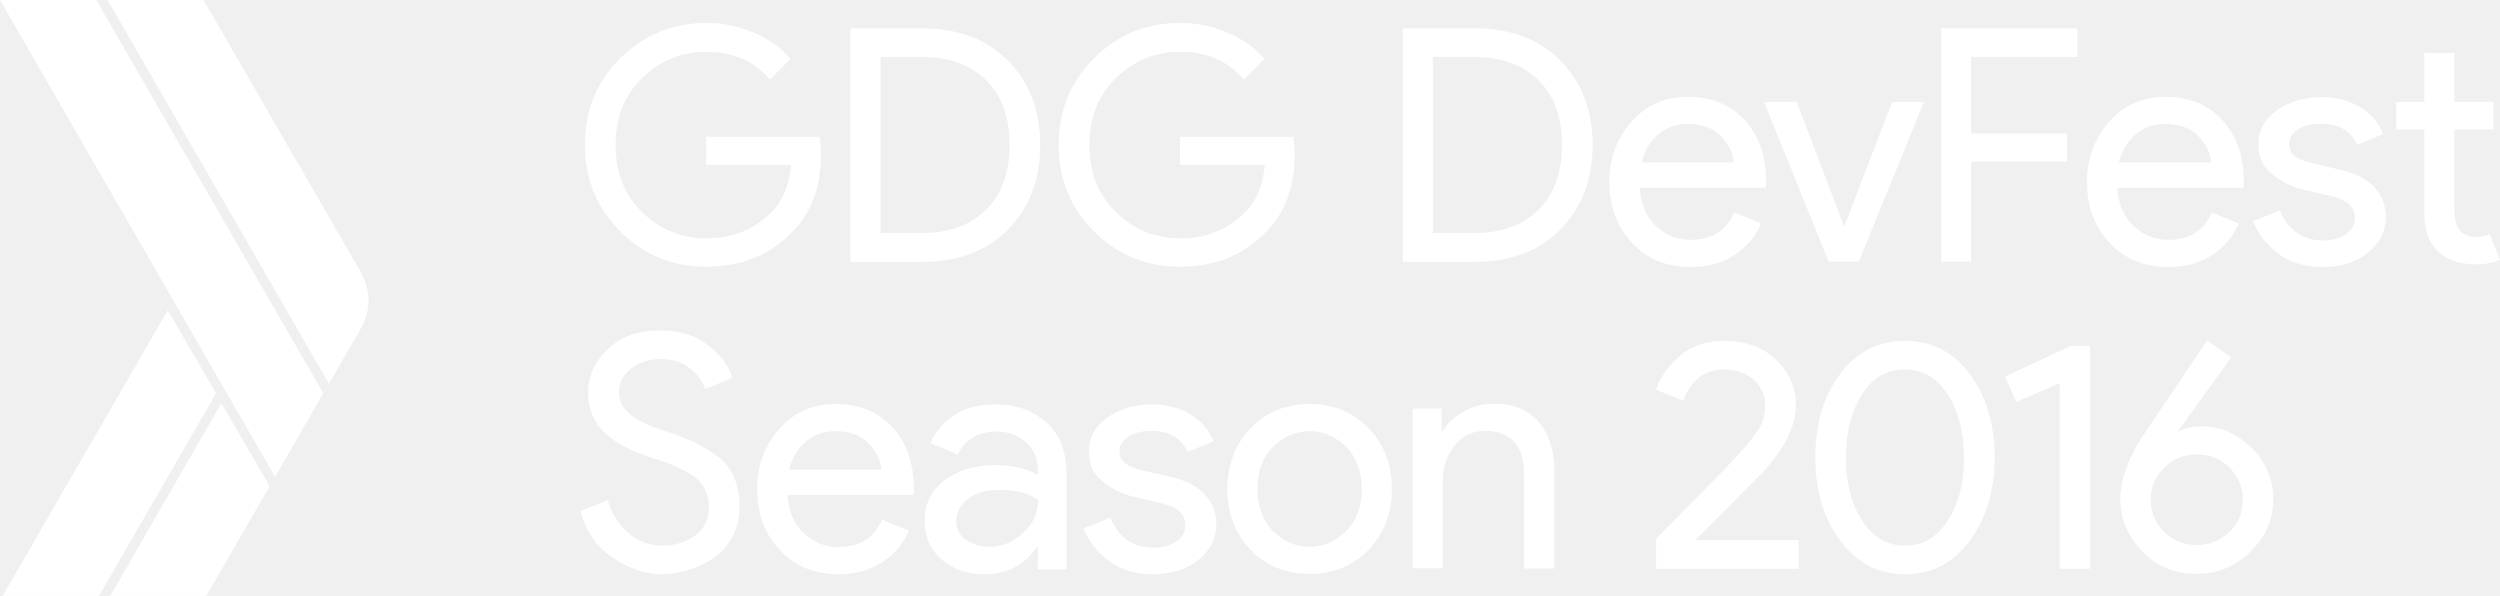
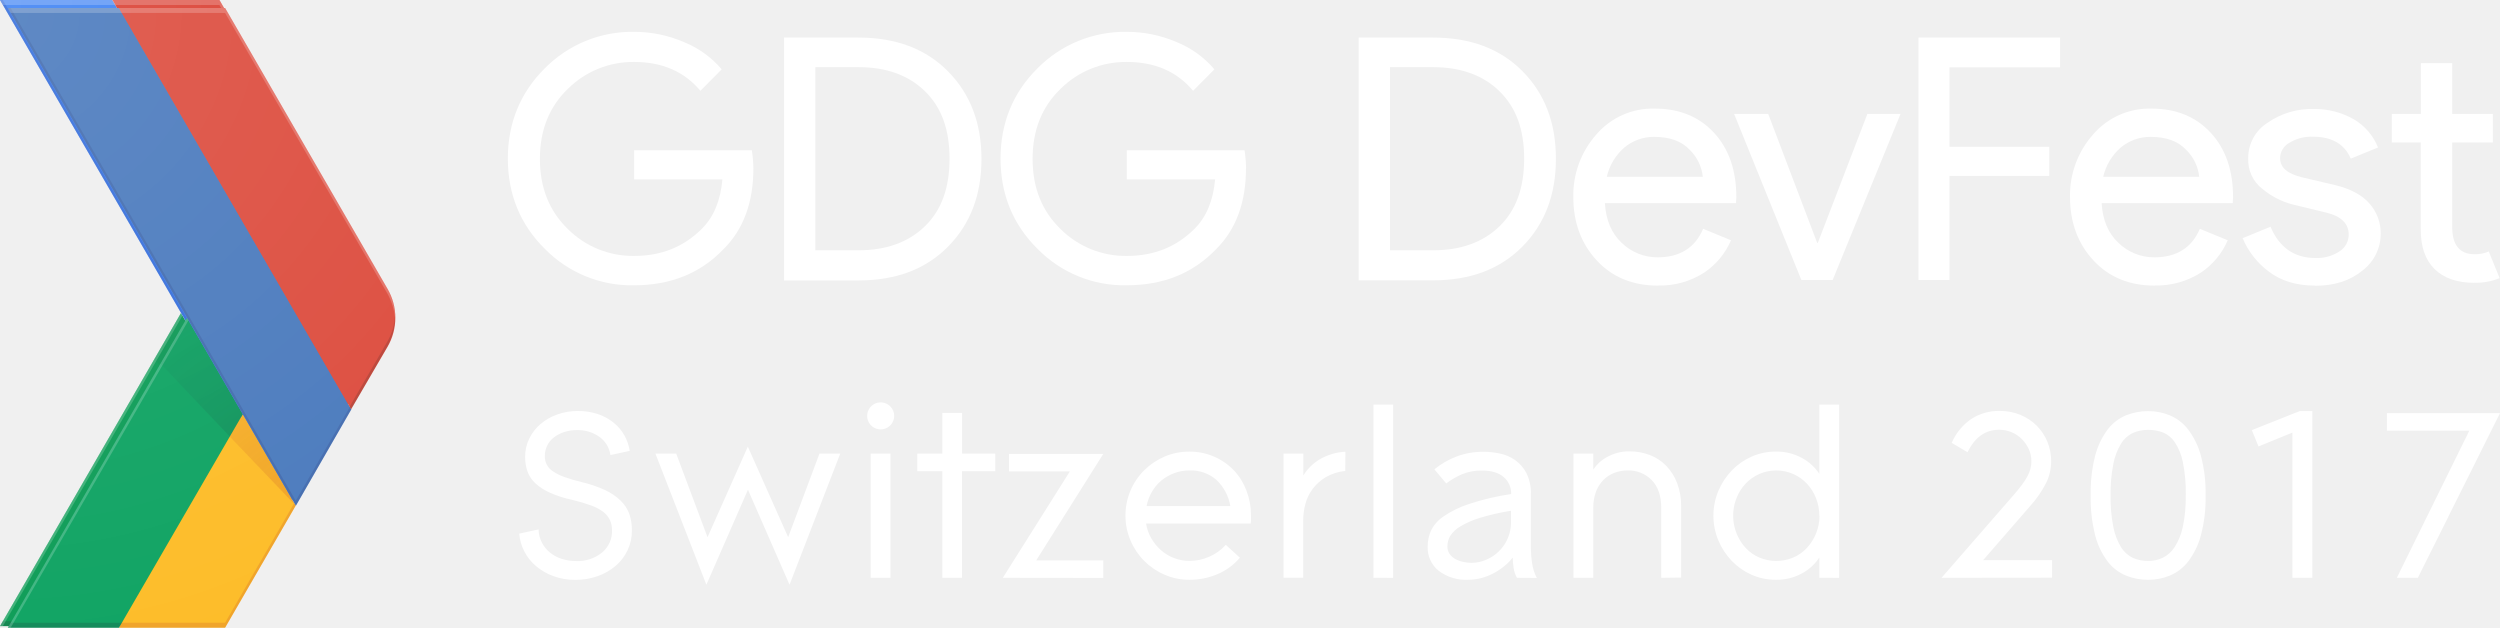
- <svg xmlns="http://www.w3.org/2000/svg" id="Layer_4" viewBox="0 0 839 200">
-   <style>.st0{fill:#FFFFFF;}</style>
-   <g id="XMLID_7_">
-     <path id="XMLID_2_" class="st0" d="M275.5 51.8c0 10.9-3.2 19.7-9.7 26.1-7.4 7.7-17 11.6-28.8 11.6-11.3 0-20.9-3.9-28.8-11.8-7.9-7.8-11.9-17.6-11.9-29.1s4-21.3 11.9-29.1c7.9-7.8 17.5-11.8 28.8-11.8 5.6 0 11 1.1 16.1 3.3 5.1 2.2 9.2 5.1 12.2 8.8l-6.9 6.9c-5.2-6.2-12.3-9.3-21.4-9.3-8.2 0-15.4 2.9-21.4 8.7-6 5.8-9 13.3-9 22.6s3 16.8 9 22.6c6 5.8 13.1 8.7 21.4 8.7 8.8 0 16-2.9 21.9-8.8 3.8-3.8 6-9.1 6.6-15.9H237v-9.4h38c.3 2.1.5 4 .5 5.9z" />
-     <path id="XMLID_4_" class="st0" d="M285.4 87.8V9.5h24c12 0 21.7 3.6 28.9 10.9 7.2 7.3 10.8 16.7 10.8 28.3s-3.6 21-10.8 28.3c-7.2 7.3-16.8 10.9-28.9 10.9h-24zm10.1-9.6h13.9c9 0 16.2-2.6 21.5-7.8 5.3-5.2 7.9-12.4 7.9-21.8 0-9.3-2.6-16.5-7.9-21.7-5.3-5.2-12.5-7.8-21.5-7.8h-13.9v59.1z" />
-     <path id="XMLID_8_" class="st0" d="M434.5 51.8c0 10.9-3.2 19.7-9.7 26.1-7.4 7.7-17 11.6-28.8 11.6-11.3 0-20.9-3.9-28.8-11.8-7.9-7.8-11.9-17.6-11.9-29.1s4-21.3 11.9-29.1c7.9-7.8 17.5-11.8 28.8-11.8 5.6 0 11 1.1 16.1 3.3 5.1 2.2 9.2 5.1 12.2 8.8l-6.9 6.9c-5.2-6.2-12.3-9.3-21.4-9.3-8.2 0-15.4 2.9-21.4 8.7-6 5.8-9 13.3-9 22.6s3 16.8 9 22.6c6 5.8 13.1 8.7 21.4 8.7 8.8 0 16-2.9 21.9-8.8 3.8-3.8 6-9.1 6.6-15.9H396v-9.4h38c.3 2.1.5 4 .5 5.9z" />
-     <path id="XMLID_10_" class="st0" d="M470.8 87.8V9.5h24c12 0 21.7 3.6 28.9 10.9 7.2 7.3 10.8 16.7 10.8 28.3s-3.6 21-10.8 28.3c-7.2 7.3-16.8 10.9-28.9 10.9h-24zm10.1-9.6h13.9c9 0 16.2-2.6 21.5-7.8 5.3-5.2 7.9-12.4 7.9-21.8 0-9.3-2.6-16.5-7.9-21.7-5.3-5.2-12.5-7.8-21.5-7.8h-13.9v59.1z" />
-     <path id="XMLID_13_" class="st0" d="M567.4 89.6c-8.1 0-14.7-2.7-19.7-8.1-5.1-5.4-7.6-12.2-7.6-20.5 0-7.8 2.5-14.5 7.4-20.1 4.9-5.6 11.2-8.4 18.9-8.4 7.9 0 14.3 2.6 19.1 7.8 4.8 5.2 7.2 12.1 7.2 20.8l-.1 1.9h-42.3c.3 5.4 2.1 9.7 5.4 12.8 3.3 3.1 7.2 4.7 11.6 4.7 7.2 0 12.1-3.1 14.7-9.2l9 3.7c-1.8 4.2-4.6 7.6-8.6 10.4-4.2 2.8-9.1 4.2-15 4.2zm14.5-35c-.2-3.1-1.6-6-4.2-8.8-2.6-2.8-6.4-4.2-11.5-4.2-3.7 0-6.9 1.2-9.7 3.5-2.7 2.3-4.6 5.5-5.6 9.4h31z" />
-     <path id="XMLID_16_" class="st0" d="M613.7 87.8L592 34.2h11l15.8 41.6h.2l16-41.6h10.7l-21.9 53.6h-10.1z" />
-     <path id="XMLID_18_" class="st0" d="M661.6 87.8h-10.1V9.5h45.7v9.6h-35.7v25.7h32.2v9.4h-32.2v33.6z" />
-     <path id="XMLID_20_" class="st0" d="M727.7 89.6c-8.1 0-14.7-2.7-19.7-8.1-5.1-5.4-7.6-12.2-7.6-20.5 0-7.8 2.5-14.5 7.4-20.1 4.9-5.6 11.2-8.4 18.9-8.4 7.9 0 14.3 2.6 19.1 7.8 4.8 5.2 7.2 12.1 7.2 20.8l-.1 1.9h-42.3c.3 5.4 2.1 9.7 5.4 12.8 3.3 3.1 7.2 4.7 11.6 4.7 7.2 0 12.1-3.1 14.7-9.2l9 3.7c-1.8 4.2-4.6 7.6-8.6 10.4-4.3 2.8-9.2 4.2-15 4.2zm14.4-35c-.2-3.1-1.6-6-4.2-8.8-2.6-2.8-6.4-4.2-11.5-4.2-3.7 0-6.9 1.2-9.7 3.5-2.7 2.3-4.6 5.5-5.6 9.4h31z" />
-     <path id="XMLID_27_" class="st0" d="M779.5 89.6c-6 0-10.9-1.5-14.8-4.4-3.9-2.9-6.8-6.6-8.6-10.9l9-3.7c2.8 6.7 7.7 10.1 14.5 10.1 3.1 0 5.7-.7 7.7-2.1 2-1.4 3-3.2 3-5.5 0-3.5-2.4-5.9-7.3-7.1l-10.8-2.6c-3.4-.9-6.7-2.5-9.7-5-3.1-2.4-4.6-5.7-4.6-9.9 0-4.7 2.1-8.6 6.3-11.5 4.2-3 9.2-4.4 14.9-4.4 4.7 0 9 1.1 12.7 3.2 3.7 2.2 6.4 5.2 8 9.2l-8.8 3.6c-2-4.7-6.1-7.1-12.2-7.1-3 0-5.5.6-7.5 1.9-2 1.2-3.1 2.9-3.1 5 0 3.1 2.4 5.1 7.1 6.2l10.6 2.5c5 1.2 8.8 3.2 11.2 6 2.4 2.8 3.6 6.1 3.6 9.6 0 4.8-2 8.8-5.9 12-4 3.3-9.1 4.9-15.3 4.9z" />
-     <path id="XMLID_29_" class="st0" d="M830.9 88.7c-5.6 0-9.9-1.5-12.9-4.5s-4.4-7.2-4.4-12.7V43.4h-9.4v-9.2h9.4V17.8h10.1v16.4h13.1v9.2h-13.1v27.3c0 5.8 2.4 8.8 7.2 8.8 1.8 0 3.4-.3 4.6-.9l3.5 8.6c-2.2 1-4.9 1.5-8.1 1.5z" />
-     <path id="XMLID_31_" class="st0" d="M222.2 192.7c-5.7 0-11.2-1.9-16.7-5.6-5.4-3.7-9-8.9-10.7-15.6l9.2-3.7c1.1 4.3 3.3 7.9 6.7 10.9 3.4 3 7.2 4.4 11.4 4.4 4.4 0 8.1-1.1 11.2-3.4 3.1-2.3 4.6-5.4 4.6-9.4 0-4.4-1.6-7.7-4.6-10.1-3.1-2.4-8-4.6-14.7-6.6-6.9-2.2-12.2-5-15.8-8.5-3.6-3.5-5.4-7.9-5.4-13.3 0-5.6 2.2-10.5 6.7-14.7 4.4-4.2 10.2-6.2 17.4-6.2 6.6 0 12 1.7 16.2 5 4.2 3.3 6.9 6.9 8.1 10.9l-9.2 3.8c-.7-2.5-2.3-4.8-4.9-6.9-2.6-2.1-5.9-3.2-10-3.2-3.9 0-7.2 1.1-9.9 3.2-2.7 2.2-4.1 4.8-4.1 8 0 2.9 1.3 5.4 3.8 7.4s6.2 3.8 11.1 5.4c3.9 1.2 7.1 2.4 9.7 3.6 2.6 1.2 5.2 2.7 7.9 4.6 2.7 1.9 4.7 4.3 6 7.2 1.3 2.9 2 6.2 2 10s-.8 7.2-2.4 10.2c-1.6 3-3.6 5.4-6.2 7.1-2.6 1.8-5.4 3.1-8.4 4-2.8 1-5.9 1.5-9 1.5z" />
-     <path id="XMLID_33_" class="st0" d="M281.4 192.7c-8.1 0-14.7-2.7-19.7-8.1-5.1-5.4-7.6-12.2-7.6-20.5 0-7.8 2.5-14.5 7.4-20.1 4.9-5.6 11.2-8.4 18.9-8.4 7.9 0 14.3 2.6 19.1 7.8 4.8 5.2 7.2 12.1 7.2 20.8l-.1 1.9h-42.3c.3 5.4 2.1 9.7 5.4 12.8 3.3 3.1 7.2 4.7 11.6 4.7 7.2 0 12.1-3.1 14.7-9.2l9 3.7c-1.8 4.2-4.6 7.6-8.6 10.4-4.3 2.8-9.2 4.2-15 4.2zm14.4-35c-.2-3.1-1.6-6-4.2-8.8-2.6-2.8-6.4-4.2-11.5-4.2-3.7 0-6.9 1.2-9.7 3.5-2.7 2.3-4.6 5.5-5.6 9.4h31z" />
-     <path id="XMLID_36_" class="st0" d="M330.3 192.7c-5.7 0-10.4-1.6-14.3-4.9-3.8-3.3-5.7-7.6-5.7-13 0-5.8 2.3-10.4 6.8-13.7 4.5-3.3 10.1-5 16.7-5 5.9 0 10.8 1.1 14.5 3.3v-1.5c0-3.9-1.3-7.1-4-9.5-2.7-2.4-6-3.6-10-3.6-2.9 0-5.6.7-7.9 2.1-2.4 1.4-4 3.3-4.9 5.7l-9.2-3.9c1.2-3.2 3.7-6.2 7.3-8.9 3.6-2.7 8.5-4.1 14.4-4.1 6.9 0 12.5 2 17.1 6 4.5 4 6.8 9.7 6.8 17v32.4h-9.6v-7.4h-.4c-4 5.9-9.9 9-17.6 9zm1.7-9.2c4.2 0 7.9-1.5 11.3-4.6 3.4-3.1 5.1-6.8 5.1-11-2.8-2.3-7.1-3.5-12.8-3.5-4.9 0-8.6 1.1-11 3.2-2.5 2.1-3.7 4.6-3.7 7.4 0 2.6 1.1 4.7 3.4 6.2 2.2 1.5 4.7 2.3 7.7 2.3z" />
-     <path id="XMLID_39_" class="st0" d="M387 192.7c-6 0-10.9-1.5-14.8-4.4-3.9-2.9-6.8-6.6-8.6-10.9l9-3.7c2.8 6.7 7.7 10.1 14.5 10.1 3.1 0 5.7-.7 7.7-2.1 2-1.4 3-3.2 3-5.5 0-3.5-2.4-5.9-7.3-7.1l-10.8-2.6c-3.4-.9-6.7-2.5-9.7-5-3.1-2.4-4.6-5.7-4.6-9.9 0-4.7 2.1-8.6 6.3-11.5 4.2-3 9.2-4.4 14.9-4.4 4.7 0 9 1.1 12.7 3.2 3.7 2.2 6.4 5.2 8 9.2l-8.8 3.6c-2-4.7-6.1-7.1-12.2-7.1-3 0-5.5.6-7.5 1.9-2 1.2-3.1 2.9-3.1 5 0 3.1 2.4 5.1 7.1 6.2l10.6 2.5c5 1.2 8.7 3.2 11.2 6 2.4 2.8 3.6 6.1 3.6 9.6 0 4.8-2 8.8-5.9 12-4.1 3.3-9.1 4.9-15.3 4.9z" />
-     <path id="XMLID_41_" class="st0" d="M419.7 143.7c5.2-5.4 11.8-8.1 19.8-8.1s14.6 2.7 19.8 8.1c5.2 5.4 7.8 12.2 7.8 20.4s-2.6 15-7.8 20.4c-5.2 5.4-11.8 8.1-19.8 8.1s-14.6-2.7-19.8-8.1c-5.2-5.4-7.8-12.2-7.8-20.4 0-8.1 2.6-14.9 7.8-20.4zm7.5 34.5c3.5 3.5 7.6 5.3 12.3 5.3 4.7 0 8.8-1.8 12.3-5.3s5.2-8.2 5.2-14.1c0-5.8-1.7-10.5-5.2-14.1-3.5-3.5-7.6-5.3-12.3-5.3-4.7 0-8.8 1.8-12.3 5.3s-5.2 8.2-5.2 14.1 1.7 10.6 5.2 14.1z" />
-     <path id="XMLID_44_" class="st0" d="M483.8 137.3v7.4h.4c1.5-2.6 3.8-4.7 6.9-6.5 3.1-1.8 6.5-2.7 10.1-2.7 6.6 0 11.7 2 15.2 6.1s5.2 9.6 5.2 16.4v32.8h-10.1v-31.3c0-9.9-4.4-14.9-13.2-14.9-4.2 0-7.5 1.7-10.2 5-2.6 3.3-3.9 7.2-3.9 11.5v29.6h-10.1v-53.6h9.7z" />
-     <path id="XMLID_46_" class="st0" d="M603.5 190.9h-47.7v-10.1c14.3-14.4 23.4-23.7 27.5-28.1 3.6-4 6-7.1 7.2-9.1 1.2-2.1 1.9-4.6 1.9-7.7 0-3.1-1.2-5.9-3.7-8.3-2.5-2.4-5.8-3.6-10-3.6-3.8 0-6.9 1.1-9.2 3.3-2.3 2.2-3.8 4.6-4.5 7.2l-9.2-3.7c1.2-3.9 3.8-7.7 7.8-11.2 3.9-3.5 9-5.2 15.3-5.2 6.9 0 12.6 2.1 17.1 6.3 4.4 4.2 6.7 9.3 6.7 15.2 0 7.3-4 15.1-11.9 23.4l-21.9 22h34.7v9.6z" />
-     <path id="XMLID_48_" class="st0" d="M661.1 181.4c-5.5 7.5-12.8 11.3-21.8 11.3s-16.2-3.8-21.8-11.3c-5.5-7.5-8.3-16.8-8.3-27.9 0-11.2 2.8-20.5 8.3-27.9 5.5-7.5 12.8-11.2 21.8-11.2s16.2 3.7 21.8 11.2c5.5 7.5 8.3 16.8 8.3 27.9 0 11.1-2.8 20.4-8.3 27.9zm-21.8 1.7c6 0 10.8-2.8 14.4-8.4 3.6-5.6 5.4-12.6 5.4-21.1 0-8.5-1.8-15.6-5.4-21.2-3.6-5.6-8.4-8.4-14.4-8.4-6.1 0-10.9 2.8-14.4 8.4-3.6 5.6-5.4 12.6-5.4 21.2 0 8.5 1.8 15.5 5.4 21.1 3.6 5.6 8.4 8.4 14.4 8.4z" />
-     <path id="XMLID_51_" class="st0" d="M701.3 190.9h-10.1v-62.3l-14.5 6.3-3.8-8.5 22-10.3h6.5v74.8z" />
-     <path id="XMLID_53_" class="st0" d="M739.5 143.1c5.8 0 11.2 2.4 16.1 7.2 4.9 4.8 7.3 10.6 7.3 17.3 0 6.6-2.5 12.5-7.6 17.5s-11.1 7.5-18 7.5c-7.4 0-13.6-2.5-18.4-7.6-4.9-5.1-7.3-10.9-7.3-17.4 0-6.9 2.9-14.7 8.8-23.2l20.3-30.1 8.1 5.6-17.8 24.7.2.2c1.8-1.1 4.5-1.7 8.3-1.7zm-2.2 39.8c4.2 0 7.9-1.5 10.9-4.4 3-2.9 4.5-6.5 4.5-10.8 0-4.2-1.5-7.8-4.5-10.8-3-3-6.7-4.4-10.9-4.4s-7.9 1.5-10.9 4.4c-3.1 3-4.6 6.5-4.6 10.8 0 4.3 1.5 7.9 4.5 10.8 3 3 6.7 4.4 11 4.4z" />
+ <svg xmlns="http://www.w3.org/2000/svg" xmlns:xlink="http://www.w3.org/1999/xlink" id="Layer_4" data-name="Layer 4" viewBox="0 0 798.57 200.51">
+   <defs>
+     <style>.cls-1{fill:none}.cls-6{opacity:.2}.cls-18,.cls-6{isolation:isolate;fill:#fff}.cls-18{opacity:.2}.cls-26{fill:#fff}</style>
+     <radialGradient id="radial-gradient" cx="92.62" cy="-2287.5" r="69.16" gradientTransform="translate(0 2447.46)" gradientUnits="userSpaceOnUse">
+       <stop offset="0" stop-color="#bf360c" stop-opacity=".2" />
+       <stop offset="1" stop-color="#bf360c" stop-opacity=".02" />
+     </radialGradient>
+     <radialGradient id="radial-gradient-2" cx="92.42" cy="-2287.06" r="69.72" gradientTransform="translate(0 2447.46)" gradientUnits="userSpaceOnUse">
+       <stop offset="0" stop-color="#263238" stop-opacity=".2" />
+       <stop offset="1" stop-color="#263238" stop-opacity=".02" />
+     </radialGradient>
+     <radialGradient id="radial-gradient-3" cx="-1.56" cy="-2445.9" r="209.92" gradientTransform="translate(0 2447.46)" gradientUnits="userSpaceOnUse">
+       <stop offset="0" stop-color="#fff" stop-opacity=".1" />
+       <stop offset="1" stop-color="#fff" stop-opacity="0" />
+     </radialGradient>
+     <radialGradient id="radial-gradient-4" cx="94.19" cy="-1914.58" r="68.46" gradientTransform="translate(0 2075.46)" gradientUnits="userSpaceOnUse">
+       <stop offset="0" stop-color="#be4127" stop-opacity=".2" />
+       <stop offset="1" stop-color="#be4127" stop-opacity=".02" />
+     </radialGradient>
+     <radialGradient id="radial-gradient-5" cx="93.99" cy="-1914.15" r="69.01" gradientTransform="translate(0 2075.46)" gradientUnits="userSpaceOnUse">
+       <stop offset="0" stop-color="#1d2f36" stop-opacity=".2" />
+       <stop offset="1" stop-color="#1d2f36" stop-opacity=".02" />
+     </radialGradient>
+     <radialGradient id="radial-gradient-6" cx=".97" cy="-2071.37" r="207.78" gradientTransform="translate(0 2075.46)" xlink:href="#radial-gradient-3" />
+   </defs>
+   <g id="_Group_">
+     <g id="_Group_2">
+       <g id="_Group_3">
+         <path id="_Path_" class="cls-1" d="M122.5 90.6L70.1 0H0l57.8 100L0 200h70.1l52.4-90.6a19.09 19.09 0 0 0 0-18.8z" />
+         <path id="_Path_2" d="M92.4 159.8l-16.6-28.7L35.9 200h34.2l22.8-39.4z" fill="#ffc107" />
+         <path id="_Path_3" class="cls-1" d="M122.5 90.6L70.1 0H0l57.8 100L0 200h70.1l52.4-90.6a19.09 19.09 0 0 0 0-18.8z" />
+         <path id="_Path_4" d="M57.8 100l18 31.1L35.9 200H0z" fill="#0f9d58" />
+         <path id="_Path_5" class="cls-1" d="M122.5 90.6L70.1 0H0l57.8 100L0 200h70.1l52.4-90.6a19.09 19.09 0 0 0 0-18.8z" />
+         <path id="_Path_6" d="M70.1 198.4H36.8l-.9 1.6h34.2l22.8-39.4-.5-.8z" style="isolation:isolate" opacity=".2" fill="#bf360c" />
+         <path id="_Path_7" class="cls-1" d="M122.5 90.6L70.1 0H0l57.8 100L0 200h70.1l52.4-90.6a19.09 19.09 0 0 0 0-18.8z" />
+         <path id="_Path_8" d="M.9 198.4L0 200h35.9l.9-1.6z" style="isolation:isolate" fill="#263238" opacity=".2" />
+         <path id="_Path_9" class="cls-1" d="M122.5 90.6L70.1 0H0l57.8 100L0 200h70.1l52.4-90.6a19.09 19.09 0 0 0 0-18.8z" />
+         <path id="_Path_10" class="cls-6" d="M0 200h.9l57.4-99.2-.5-.8z" />
+         <path id="_Path_11" class="cls-1" d="M122.5 90.6L70.1 0H0l57.8 100L0 200h70.1l52.4-90.6a19.09 19.09 0 0 0 0-18.8z" />
+         <path id="_Path_12" d="M92.9 160.6l-17.1-29.5-4.2 7.2z" fill="url(#radial-gradient)" />
+         <path id="_Path_13" class="cls-1" d="M122.5 90.6L70.1 0H0l57.8 100L0 200h70.1l52.4-90.6a19.09 19.09 0 0 0 0-18.8z" />
+         <path id="_Path_14" d="M71.6 138.3l4.2-7.2-18-31.1-8.5 14.8z" fill="url(#radial-gradient-2)" />
+         <path id="_Path_15" class="cls-1" d="M122.5 90.6L70.1 0H0l57.8 100L0 200h70.1l52.4-90.6a19.09 19.09 0 0 0 0-18.8z" />
+         <g id="_Group_4">
+           <g id="_Group_5">
+             <path id="_Path_16" d="M35.9 0H0l92.9 160.6 17.9-31.1z" fill="#4285f4" />
+           </g>
+         </g>
+         <path id="_Path_17" class="cls-1" d="M122.5 90.6L70.1 0H0l57.8 100L0 200h70.1l52.4-90.6a19.09 19.09 0 0 0 0-18.8z" />
+         <path id="_Path_18" d="M122.5 109.4a18.6 18.6 0 0 0 0-18.8L70.1 0H35.9l74.9 129.5z" fill="#db4437" />
+         <path id="_Path_19" class="cls-1" d="M122.5 90.6L70.1 0H0l57.8 100L0 200h70.1l52.4-90.6a19.09 19.09 0 0 0 0-18.8z" />
+         <path id="_Path_20" d="M110.8 129.5l-.4-.8L92.9 159 .9 0H0l92.9 160.6z" style="isolation:isolate" fill="#1a237e" opacity=".2" />
+         <path id="_Path_21" class="cls-1" d="M122.5 90.6L70.1 0H0l57.8 100L0 200h70.1l52.4-90.6a19.09 19.09 0 0 0 0-18.8z" />
+         <path id="_Path_22" class="cls-6" d="M70.1 1.6l52.4 90.6a20.32 20.32 0 0 1 2.5 8.6 19.54 19.54 0 0 0-2.5-10.2L70.1 0H0l.9 1.6z" />
+         <path id="_Path_23" class="cls-1" d="M122.5 90.6L70.1 0H0l57.8 100L0 200h70.1l52.4-90.6a19.09 19.09 0 0 0 0-18.8z" />
+         <path id="_Path_24" d="M110.8 129.5l11.6-20.1a19.31 19.31 0 0 0 2.5-10.2 17.83 17.83 0 0 1-2.5 8.6l-12.1 20.9z" style="isolation:isolate" fill="#3e2723" opacity=".2" />
+         <path id="_Path_25" class="cls-1" d="M122.5 90.6L70.1 0H0l57.8 100L0 200h70.1l52.4-90.6a19.09 19.09 0 0 0 0-18.8z" />
+         <path id="_Path_26" d="M122.5 90.6L70.1 0H0l57.8 100L0 200h70.1l52.4-90.6a19.09 19.09 0 0 0 0-18.8z" fill="url(#radial-gradient-3)" />
+       </g>
+     </g>
  </g>
-   <g id="XMLID_261_">
-     <path id="XMLID_259_" class="st0" d="M32.3 0H0l92.3 160 16.2-28z" />
-     <path id="XMLID_258_" class="st0" d="M120.9 91L68.3 0H36.1l74.3 128.8 10.5-18.2c1.7-2.8 2.8-6.2 2.8-9.8-.1-3.6-1.1-6.9-2.8-9.8z" />
-     <path id="XMLID_257_" class="st0" d="M56.3 104.1L.9 200h32.3l39.3-68z" />
-     <path id="XMLID_256_" class="st0" d="M74.3 135.3L37 200h32.2l21.3-36.8z" />
+   <g id="_Group_6">
+     <g id="_Group_7">
+       <g id="_Group_8">
+         <path id="_Path_27" class="cls-1" d="M123.76 92.22L71.9 2.55H2.51l57.21 99-57.21 99H71.9l51.87-89.68a18.89 18.89 0 0 0-.01-18.65z" />
+         <path id="_Path_28" d="M94 160.72l-16.46-28.41L38 200.51h33.9l22.57-39z" fill="#fdbd2a" />
+         <path id="_Path_29" class="cls-1" d="M123.76 92.22L71.9 2.55H2.51l57.21 99-57.21 99H71.9l51.87-89.68a18.89 18.89 0 0 0-.01-18.65z" />
+         <path id="_Path_30" d="M59.72 101.53l17.82 30.78L38 200.51H2.51z" fill="#11a464" />
+         <path id="_Path_31" class="cls-1" d="M123.76 92.22L71.9 2.55H2.51l57.21 99-57.21 99H71.9l51.87-89.68a18.89 18.89 0 0 0-.01-18.65z" />
+         <path id="_Path_32" d="M71.9 198.92h-33l-.9 1.59h33.9l22.57-39-.49-.79z" style="isolation:isolate" opacity=".2" fill="#be4127" />
+         <path id="_Path_33" class="cls-1" d="M123.76 92.22L71.9 2.55H2.51l57.21 99-57.21 99H71.9l51.87-89.68a18.89 18.89 0 0 0-.01-18.65z" />
+         <path id="_Path_34" d="M3.4 198.92l-.89 1.58H38l.89-1.58z" style="isolation:isolate" fill="#1d2f36" opacity=".2" />
+         <path id="_Path_35" class="cls-1" d="M123.76 92.22L71.9 2.55H2.51l57.21 99-57.21 99H71.9l51.87-89.68a18.89 18.89 0 0 0-.01-18.65z" />
+         <path id="_Path_36" class="cls-18" d="M2.51 200.51h.89l56.81-98.19-.49-.79z" />
+         <path id="_Path_37" class="cls-1" d="M123.76 92.22L71.9 2.55H2.51l57.21 99-57.21 99H71.9l51.87-89.68a18.89 18.89 0 0 0-.01-18.65z" />
+         <path id="_Path_38" d="M94.47 161.51l-16.93-29.2-4.16 7.13z" fill="url(#radial-gradient-4)" />
+         <path id="_Path_39" class="cls-1" d="M123.76 92.22L71.9 2.55H2.51l57.21 99-57.21 99H71.9l51.87-89.68a18.89 18.89 0 0 0-.01-18.65z" />
+         <path id="_Path_40" d="M73.38 139.44l4.16-7.13-17.82-30.78-8.41 14.65z" fill="url(#radial-gradient-5)" />
+         <path id="_Path_41" class="cls-1" d="M123.76 92.22L71.9 2.55H2.51l57.21 99-57.21 99H71.9l51.87-89.68a18.89 18.89 0 0 0-.01-18.65z" />
+         <g id="_Group_9">
+           <g id="_Group_10">
+             <path id="_Path_42" d="M38 2.55H2.51l92 159 17.72-30.78z" fill="#4d7cbe" />
+           </g>
+         </g>
+         <path id="_Path_43" class="cls-1" d="M123.76 92.22L71.9 2.55H2.51l57.21 99-57.21 99H71.9l51.87-89.68a18.89 18.89 0 0 0-.01-18.65z" />
+         <path id="_Path_44" d="M123.76 110.83a18.41 18.41 0 0 0 0-18.61L71.9 2.55H38l74.14 128.18z" fill="#dd4f41" />
+         <path id="_Path_45" class="cls-1" d="M123.76 92.22L71.9 2.55H2.51l57.21 99-57.21 99H71.9l51.87-89.68a18.89 18.89 0 0 0-.01-18.65z" />
+         <path id="_Path_46" d="M112.18 130.73l-.4-.79-17.32 30L3.4 2.55h-.89l92 159z" style="isolation:isolate" fill="#29397a" opacity=".2" />
+         <path id="_Path_47" class="cls-1" d="M123.76 92.22L71.9 2.55H2.51l57.21 99-57.21 99H71.9l51.87-89.68a18.89 18.89 0 0 0-.01-18.65z" />
+         <path id="_Path_48" class="cls-18" d="M71.9 4.13l51.87 89.68a20.11 20.11 0 0 1 2.47 8.51 19.34 19.34 0 0 0-2.47-10.1L71.9 2.55H2.51l.89 1.58z" />
+         <path id="_Path_49" class="cls-1" d="M123.76 92.22L71.9 2.55H2.51l57.21 99-57.21 99H71.9l51.87-89.68a18.89 18.89 0 0 0-.01-18.65z" />
+         <path id="_Path_50" d="M112.18 130.73l11.48-19.9a19.11 19.11 0 0 0 2.47-10.1 17.64 17.64 0 0 1-2.47 8.51l-12 20.69z" style="isolation:isolate" fill="#382120" opacity=".2" />
+         <path id="_Path_51" class="cls-1" d="M123.76 92.22L71.9 2.55H2.51l57.21 99-57.21 99H71.9l51.87-89.68a18.89 18.89 0 0 0-.01-18.65z" />
+         <path id="_Path_52" d="M123.76 92.22L71.9 2.55H2.51l57.21 99-57.21 99H71.9l51.87-89.68a18.89 18.89 0 0 0-.01-18.65z" fill="url(#radial-gradient-6)" />
+       </g>
+     </g>
+   </g>
+   <g id="_Group_11">
+     <path id="_Path_53" class="cls-26" d="M240.65 53.82c0 10.79-3.17 19.5-9.6 25.83-7.32 7.62-16.83 11.48-28.51 11.48A38.76 38.76 0 0 1 174 79.45c-7.82-7.72-11.78-17.42-11.78-28.8s4-21.08 11.78-28.8a39.15 39.15 0 0 1 28.51-11.68 39.93 39.93 0 0 1 15.94 3.27 30.94 30.94 0 0 1 12.08 8.71l-6.8 6.85c-5.15-6.14-12.17-9.21-21.18-9.21a29.54 29.54 0 0 0-21.18 8.61c-5.94 5.74-8.91 13.16-8.91 22.37s3 16.63 8.91 22.37a29.38 29.38 0 0 0 21.18 8.61c8.71 0 15.84-2.87 21.68-8.71q5.64-5.64 6.53-15.74h-28.21V48h37.61a41 41 0 0 1 .49 5.84z" />
+     <path id="_Compound_Path_" class="cls-26" d="M250.45 89.45V12h23.76c11.88 0 21.48 3.56 28.61 10.79s10.69 16.53 10.69 28-3.56 20.79-10.69 28-16.63 10.79-28.61 10.79h-23.76zm10-9.5h13.76c8.91 0 16-2.57 21.28-7.72s7.82-12.27 7.82-21.58-2.57-16.33-7.82-21.48-12.37-7.72-21.28-7.72h-13.76z" />
+     <path id="_Path_54" class="cls-26" d="M398 53.82c0 10.79-3.17 19.5-9.6 25.83-7.32 7.62-16.83 11.48-28.51 11.48a38.76 38.76 0 0 1-28.51-11.68c-7.82-7.72-11.78-17.42-11.78-28.8s4-21.08 11.78-28.8a39.15 39.15 0 0 1 28.51-11.68 39.93 39.93 0 0 1 15.94 3.27 30.94 30.94 0 0 1 12.08 8.71l-6.8 6.85c-5.15-6.14-12.17-9.21-21.18-9.21a29.54 29.54 0 0 0-21.18 8.61c-5.94 5.74-8.91 13.16-8.91 22.37s3 16.63 8.91 22.37a29.38 29.38 0 0 0 21.18 8.61c8.71 0 15.84-2.87 21.68-8.71q5.64-5.64 6.53-15.74h-28.21V48h37.61a41 41 0 0 1 .49 5.84z" />
+     <path id="_Compound_Path_2" class="cls-26" d="M434 89.45V12h23.76c11.88 0 21.48 3.56 28.61 10.79S497 39.27 497 50.75s-3.56 20.79-10.69 28-16.61 10.8-28.59 10.8H434zm10-9.5h13.76c8.91 0 16-2.57 21.28-7.72s7.82-12.27 7.82-21.58-2.61-16.33-7.86-21.48-12.37-7.72-21.28-7.72H444z" />
+     <path id="_Compound_Path_3" class="cls-26" d="M529.58 91.23c-8 0-14.55-2.67-19.5-8s-7.52-12.08-7.52-20.29A29.24 29.24 0 0 1 509.88 43a23.72 23.72 0 0 1 18.71-8.31c7.82 0 14.15 2.57 18.91 7.72s7.13 12 7.13 20.59l-.1 1.88h-41.88c.3 5.34 2.08 9.6 5.34 12.67a16.34 16.34 0 0 0 11.48 4.65c7.13 0 12-3.07 14.55-9.11l8.91 3.66a23.69 23.69 0 0 1-8.51 10.29 25.92 25.92 0 0 1-14.85 4.16zm14.35-34.64a14 14 0 0 0-4.16-8.71c-2.57-2.77-6.33-4.16-11.38-4.16a14.67 14.67 0 0 0-9.6 3.46 17.73 17.73 0 0 0-5.54 9.3h30.68z" />
+     <path id="_Path_55" class="cls-26" d="M575.41 89.45L553.93 36.4h10.89l15.64 41.18h.2l15.83-41.18h10.59L585.4 89.45z" />
+     <path id="_Path_56" class="cls-26" d="M622.82 89.45h-10V12h45.23v9.5h-35.33v25.39h31.87v9.3h-31.87v33.26z" />
+     <path id="_Compound_Path_4" class="cls-26" d="M688.24 91.23c-8 0-14.55-2.67-19.5-8s-7.52-12.08-7.52-20.29A29.24 29.24 0 0 1 668.55 43a23.72 23.72 0 0 1 18.71-8.31c7.82 0 14.15 2.57 18.91 7.72s7.13 12 7.13 20.59l-.1 1.88h-41.88c.3 5.34 2.08 9.6 5.34 12.67a16.34 16.34 0 0 0 11.48 4.65c7.13 0 12-3.07 14.55-9.11l8.91 3.66a23.69 23.69 0 0 1-8.51 10.29 26.37 26.37 0 0 1-14.85 4.16zm14.26-34.64a14 14 0 0 0-4.16-8.71c-2.57-2.77-6.33-4.16-11.38-4.16a14.67 14.67 0 0 0-9.6 3.46 17.73 17.73 0 0 0-5.54 9.3h30.68z" />
+     <path id="_Path_57" class="cls-26" d="M739.52 91.23c-5.94 0-10.79-1.48-14.65-4.36a25.74 25.74 0 0 1-8.51-10.79l8.91-3.66c2.77 6.63 7.62 10 14.35 10a13.07 13.07 0 0 0 7.62-2.08 6.33 6.33 0 0 0 3-5.44c0-3.46-2.38-5.84-7.23-7l-10.72-2.6a24.76 24.76 0 0 1-9.6-4.95 11.67 11.67 0 0 1-4.55-9.8 13.31 13.31 0 0 1 6.24-11.38 24.71 24.71 0 0 1 14.75-4.36A25.22 25.22 0 0 1 751.69 38a18.24 18.24 0 0 1 7.92 9.11l-8.71 3.56c-2-4.65-6-7-12.08-7a13.35 13.35 0 0 0-7.42 1.88 5.65 5.65 0 0 0-3.07 4.95c0 3.07 2.38 5 7 6.14l10.49 2.47c4.95 1.19 8.71 3.17 11.09 5.94a14.37 14.37 0 0 1 3.56 9.5 14.8 14.8 0 0 1-5.84 11.88c-4 3.27-9 4.85-15.14 4.85z" />
+     <path id="_Path_58" class="cls-26" d="M790.39 90.34q-8.31 0-12.77-4.45c-3-3-4.36-7.13-4.36-12.57V45.5H764v-9.1h9.3V20.17h10V36.4h13v9.1h-13v27c0 5.74 2.38 8.71 7.13 8.71a10.37 10.37 0 0 0 4.55-.89l3.46 8.51a19.33 19.33 0 0 1-8 1.48z" />
+     <path class="cls-26" d="M201.85 169.4a14.55 14.55 0 0 1-1.38 6.36 15 15 0 0 1-3.82 5 18.15 18.15 0 0 1-5.76 3.28 20.89 20.89 0 0 1-7.1 1.19 19.89 19.89 0 0 1-7-1.19 18.29 18.29 0 0 1-5.56-3.2 15.34 15.34 0 0 1-3.75-4.7 14.89 14.89 0 0 1-1.62-5.69l6.17-1.34a9.53 9.53 0 0 0 1.07 4.23 10.33 10.33 0 0 0 2.57 3.16 11.45 11.45 0 0 0 3.71 2 14.65 14.65 0 0 0 4.66.71 12.26 12.26 0 0 0 8.3-2.73 8.82 8.82 0 0 0 3.16-7 8 8 0 0 0-.67-3.36 7.1 7.1 0 0 0-2.13-2.61 14.75 14.75 0 0 0-3.87-2.05 53 53 0 0 0-6-1.78 35.19 35.19 0 0 1-7.15-2.29 17.18 17.18 0 0 1-4.66-3 9.8 9.8 0 0 1-2.53-3.79 13.6 13.6 0 0 1-.75-4.62 13.23 13.23 0 0 1 1.3-5.85 14.42 14.42 0 0 1 3.6-4.66 16.89 16.89 0 0 1 5.37-3.08 19.28 19.28 0 0 1 6.56-1.11 19.81 19.81 0 0 1 6.44 1 16.18 16.18 0 0 1 5 2.73 14.09 14.09 0 0 1 3.44 4.07 14.5 14.5 0 0 1 1.7 4.94l-6.16 1.34a8.64 8.64 0 0 0-3.61-5.89 12 12 0 0 0-7.1-2.09 12.67 12.67 0 0 0-4.09.63 11.22 11.22 0 0 0-3.25 1.7 7.36 7.36 0 0 0-2.9 5.89 5.54 5.54 0 0 0 2.57 4.94 15.5 15.5 0 0 0 3.64 1.82 51.28 51.28 0 0 0 5.49 1.62 39.28 39.28 0 0 1 7.55 2.57 17.87 17.87 0 0 1 4.94 3.36 11.25 11.25 0 0 1 2.77 4.19 16 16 0 0 1 .85 5.3zM252.2 186.78l-13.28-30.35-13.28 30.35-16.28-41.89H216l10 26.71 12.88-28.93 12.88 28.93 10-26.71h6.64zM285.63 132.88a4.32 4.32 0 1 1-1.26-3.08 4.2 4.2 0 0 1 1.26 3.08zm-7.51 51.69v-39.68h6.32v39.68zM307.28 150.51v34.06H301v-34.06h-8v-5.61h8v-13h6.32v13h10.59v5.61zM320.33 184.57l21.42-34H322.3V145h30.11L331 179h21.42v5.61zM399.6 164.5v1.87a5.33 5.33 0 0 0-.08.87h-33.43a13.33 13.33 0 0 0 1.66 4.7 15.37 15.37 0 0 0 3.08 3.79 13.48 13.48 0 0 0 4.19 2.53 13.78 13.78 0 0 0 5 .91 15.71 15.71 0 0 0 6.16-1.3 15.15 15.15 0 0 0 5.38-3.83l4.5 4.11a19.33 19.33 0 0 1-7.27 5.3 22.68 22.68 0 0 1-8.79 1.75 19.75 19.75 0 0 1-8-1.62 20.57 20.57 0 0 1-10.87-10.91 19.83 19.83 0 0 1-1.62-7.94 20.29 20.29 0 0 1 5.93-14.46 20.87 20.87 0 0 1 6.48-4.39 19.76 19.76 0 0 1 8-1.62 19.45 19.45 0 0 1 14.23 6 19.1 19.1 0 0 1 4 6.44 21.72 21.72 0 0 1 1.45 7.8zm-6.6-2.85a14.88 14.88 0 0 0-4.46-8.38 12.38 12.38 0 0 0-8.58-3 13.71 13.71 0 0 0-4.9.87 14.47 14.47 0 0 0-4.11 2.37 13.39 13.39 0 0 0-3 3.6 14.31 14.31 0 0 0-1.7 4.54zM429.71 150.43a15.69 15.69 0 0 0-6.24 2 14.5 14.5 0 0 0-4.15 3.71 14.17 14.17 0 0 0-2.33 4.78 20.06 20.06 0 0 0-.71 5.29v18.34H410v-39.66h6.32v7a15.45 15.45 0 0 1 5.06-5.06 17.87 17.87 0 0 1 8.38-2.53zM438.72 184.57v-55.32H445v55.33zM484.56 184.57a8.76 8.76 0 0 1-1.07-3.16 22.08 22.08 0 0 1-.28-3.32 16.62 16.62 0 0 1-2.53 2.61 20.8 20.8 0 0 1-3.36 2.29 18.14 18.14 0 0 1-4 1.62 16.89 16.89 0 0 1-4.47.59 14.35 14.35 0 0 1-9.25-2.84 9.47 9.47 0 0 1-3.56-7.83 12.58 12.58 0 0 1 1-4.9 11.54 11.54 0 0 1 4-4.62 31.58 31.58 0 0 1 8.14-4 79.15 79.15 0 0 1 13.52-3.2 6.81 6.81 0 0 0-2.41-5.45q-2.41-2.05-6.84-2.05a16 16 0 0 0-6.48 1.19 24.7 24.7 0 0 0-5 2.92l-3.79-4.5a25.1 25.1 0 0 1 7.11-4.11 24.06 24.06 0 0 1 8.62-1.5 25.62 25.62 0 0 1 5.14.55 13.15 13.15 0 0 1 4.9 2.09 11.81 11.81 0 0 1 3.64 4.19 14.21 14.21 0 0 1 1.42 6.76v17.47a30.21 30.21 0 0 0 .4 4.66 14.18 14.18 0 0 0 1.5 4.58zm-1.9-21.42a72.94 72.94 0 0 0-10 2.29 27.48 27.48 0 0 0-6.21 2.73 9.42 9.42 0 0 0-3.2 3 6.56 6.56 0 0 0-.91 3.32 4.18 4.18 0 0 0 .67 2.41 5.25 5.25 0 0 0 1.78 1.62 9 9 0 0 0 2.49.95 12.54 12.54 0 0 0 2.81.32 11.83 11.83 0 0 0 4.35-.87 12.94 12.94 0 0 0 8.22-12.33zM530.64 184.57V162.2q0-5.69-3-8.81a10.31 10.31 0 0 0-7.71-3.12 11.7 11.7 0 0 0-4.31.79 9.91 9.91 0 0 0-3.52 2.33 10.66 10.66 0 0 0-2.33 3.75 14.33 14.33 0 0 0-.83 5.06v22.37h-6.32v-39.68h6.32V150a11.86 11.86 0 0 1 4.39-4 14.12 14.12 0 0 1 7.23-1.82 17.84 17.84 0 0 1 6.4 1.15 14.44 14.44 0 0 1 5.22 3.4 16.46 16.46 0 0 1 3.52 5.53 20.1 20.1 0 0 1 1.3 7.47v22.76zM581.14 184.57v-6.48a15.19 15.19 0 0 1-5.53 5.06 16.72 16.72 0 0 1-8.38 2.05 18.81 18.81 0 0 1-7.75-1.62 19.81 19.81 0 0 1-6.32-4.43 21.48 21.48 0 0 1-4.27-6.52 20.56 20.56 0 0 1 0-15.81 21.51 21.51 0 0 1 4.27-6.52 19.87 19.87 0 0 1 6.32-4.43 18.82 18.82 0 0 1 7.75-1.62 16.74 16.74 0 0 1 8.38 2.05 15.23 15.23 0 0 1 5.53 5.06v-22.11h6.32v55.33zm0-19.84a15 15 0 0 0-1.07-5.65 14.63 14.63 0 0 0-2.88-4.58 13.6 13.6 0 0 0-4.35-3.08 13.55 13.55 0 0 0-10.91 0 13.57 13.57 0 0 0-4.35 3.08 14.57 14.57 0 0 0-2.88 4.58 15.29 15.29 0 0 0 2.89 15.92 12.79 12.79 0 0 0 4.35 3.08 14 14 0 0 0 10.91 0 12.82 12.82 0 0 0 4.35-3.08 15.17 15.17 0 0 0 4-10.27zM620.18 184.57l22.92-26.32q1.66-1.9 2.77-3.4a22.65 22.65 0 0 0 1.78-2.77 10.4 10.4 0 0 0 .95-2.41 9.94 9.94 0 0 0 .28-2.33 9.22 9.22 0 0 0-.83-3.87 10.88 10.88 0 0 0-2.21-3.2 10.14 10.14 0 0 0-7.23-3q-6.64 0-10.12 7.19l-5.06-3a17.74 17.74 0 0 1 6.2-7.59 16.07 16.07 0 0 1 9.13-2.61 16.92 16.92 0 0 1 6.64 1.27 16 16 0 0 1 5.18 3.44 15.79 15.79 0 0 1 3.4 5.11 16.28 16.28 0 0 1 1.22 6.33 15.7 15.7 0 0 1-1.58 6.81 34.59 34.59 0 0 1-5.14 7.44l-15 17.26h22v5.61zM704.52 158.25A45.67 45.67 0 0 1 703 171.1a23.93 23.93 0 0 1-4.07 8.3 14.52 14.52 0 0 1-5.85 4.47 18.18 18.18 0 0 1-6.88 1.34 18.89 18.89 0 0 1-7.07-1.34 14.17 14.17 0 0 1-5.85-4.47 23.4 23.4 0 0 1-4-8.3 48 48 0 0 1-1.46-12.84 47.53 47.53 0 0 1 1.46-12.8 23.87 23.87 0 0 1 4-8.3 14.08 14.08 0 0 1 5.85-4.5 18.87 18.87 0 0 1 7.07-1.34 18.17 18.17 0 0 1 6.88 1.34 14.42 14.42 0 0 1 5.85 4.5 24.42 24.42 0 0 1 4.07 8.3 45.26 45.26 0 0 1 1.52 12.79zm-6.32 0a48.8 48.8 0 0 0-.95-10.71 17.72 17.72 0 0 0-2.61-6.36 8.28 8.28 0 0 0-3.83-3.08 13.44 13.44 0 0 0-4.62-.79 11.89 11.89 0 0 0-4.9 1 8.87 8.87 0 0 0-3.79 3.44 19.58 19.58 0 0 0-2.45 6.48 48.62 48.62 0 0 0-.87 10 48.5 48.5 0 0 0 .87 10.08 19.55 19.55 0 0 0 2.45 6.44 8.85 8.85 0 0 0 3.79 3.44 11.88 11.88 0 0 0 4.9 1 11 11 0 0 0 4.62-1 9.41 9.41 0 0 0 3.83-3.44 19.51 19.51 0 0 0 2.61-6.44 44.57 44.57 0 0 0 .94-10.06zM732.26 184.57v-46.39l-10.83 4.43-2.13-5.22 15.33-6.09h4v53.27zM772.33 184.57h-6.72l23.16-47h-26.32v-5.61h36.12z" />
  </g>
</svg>
